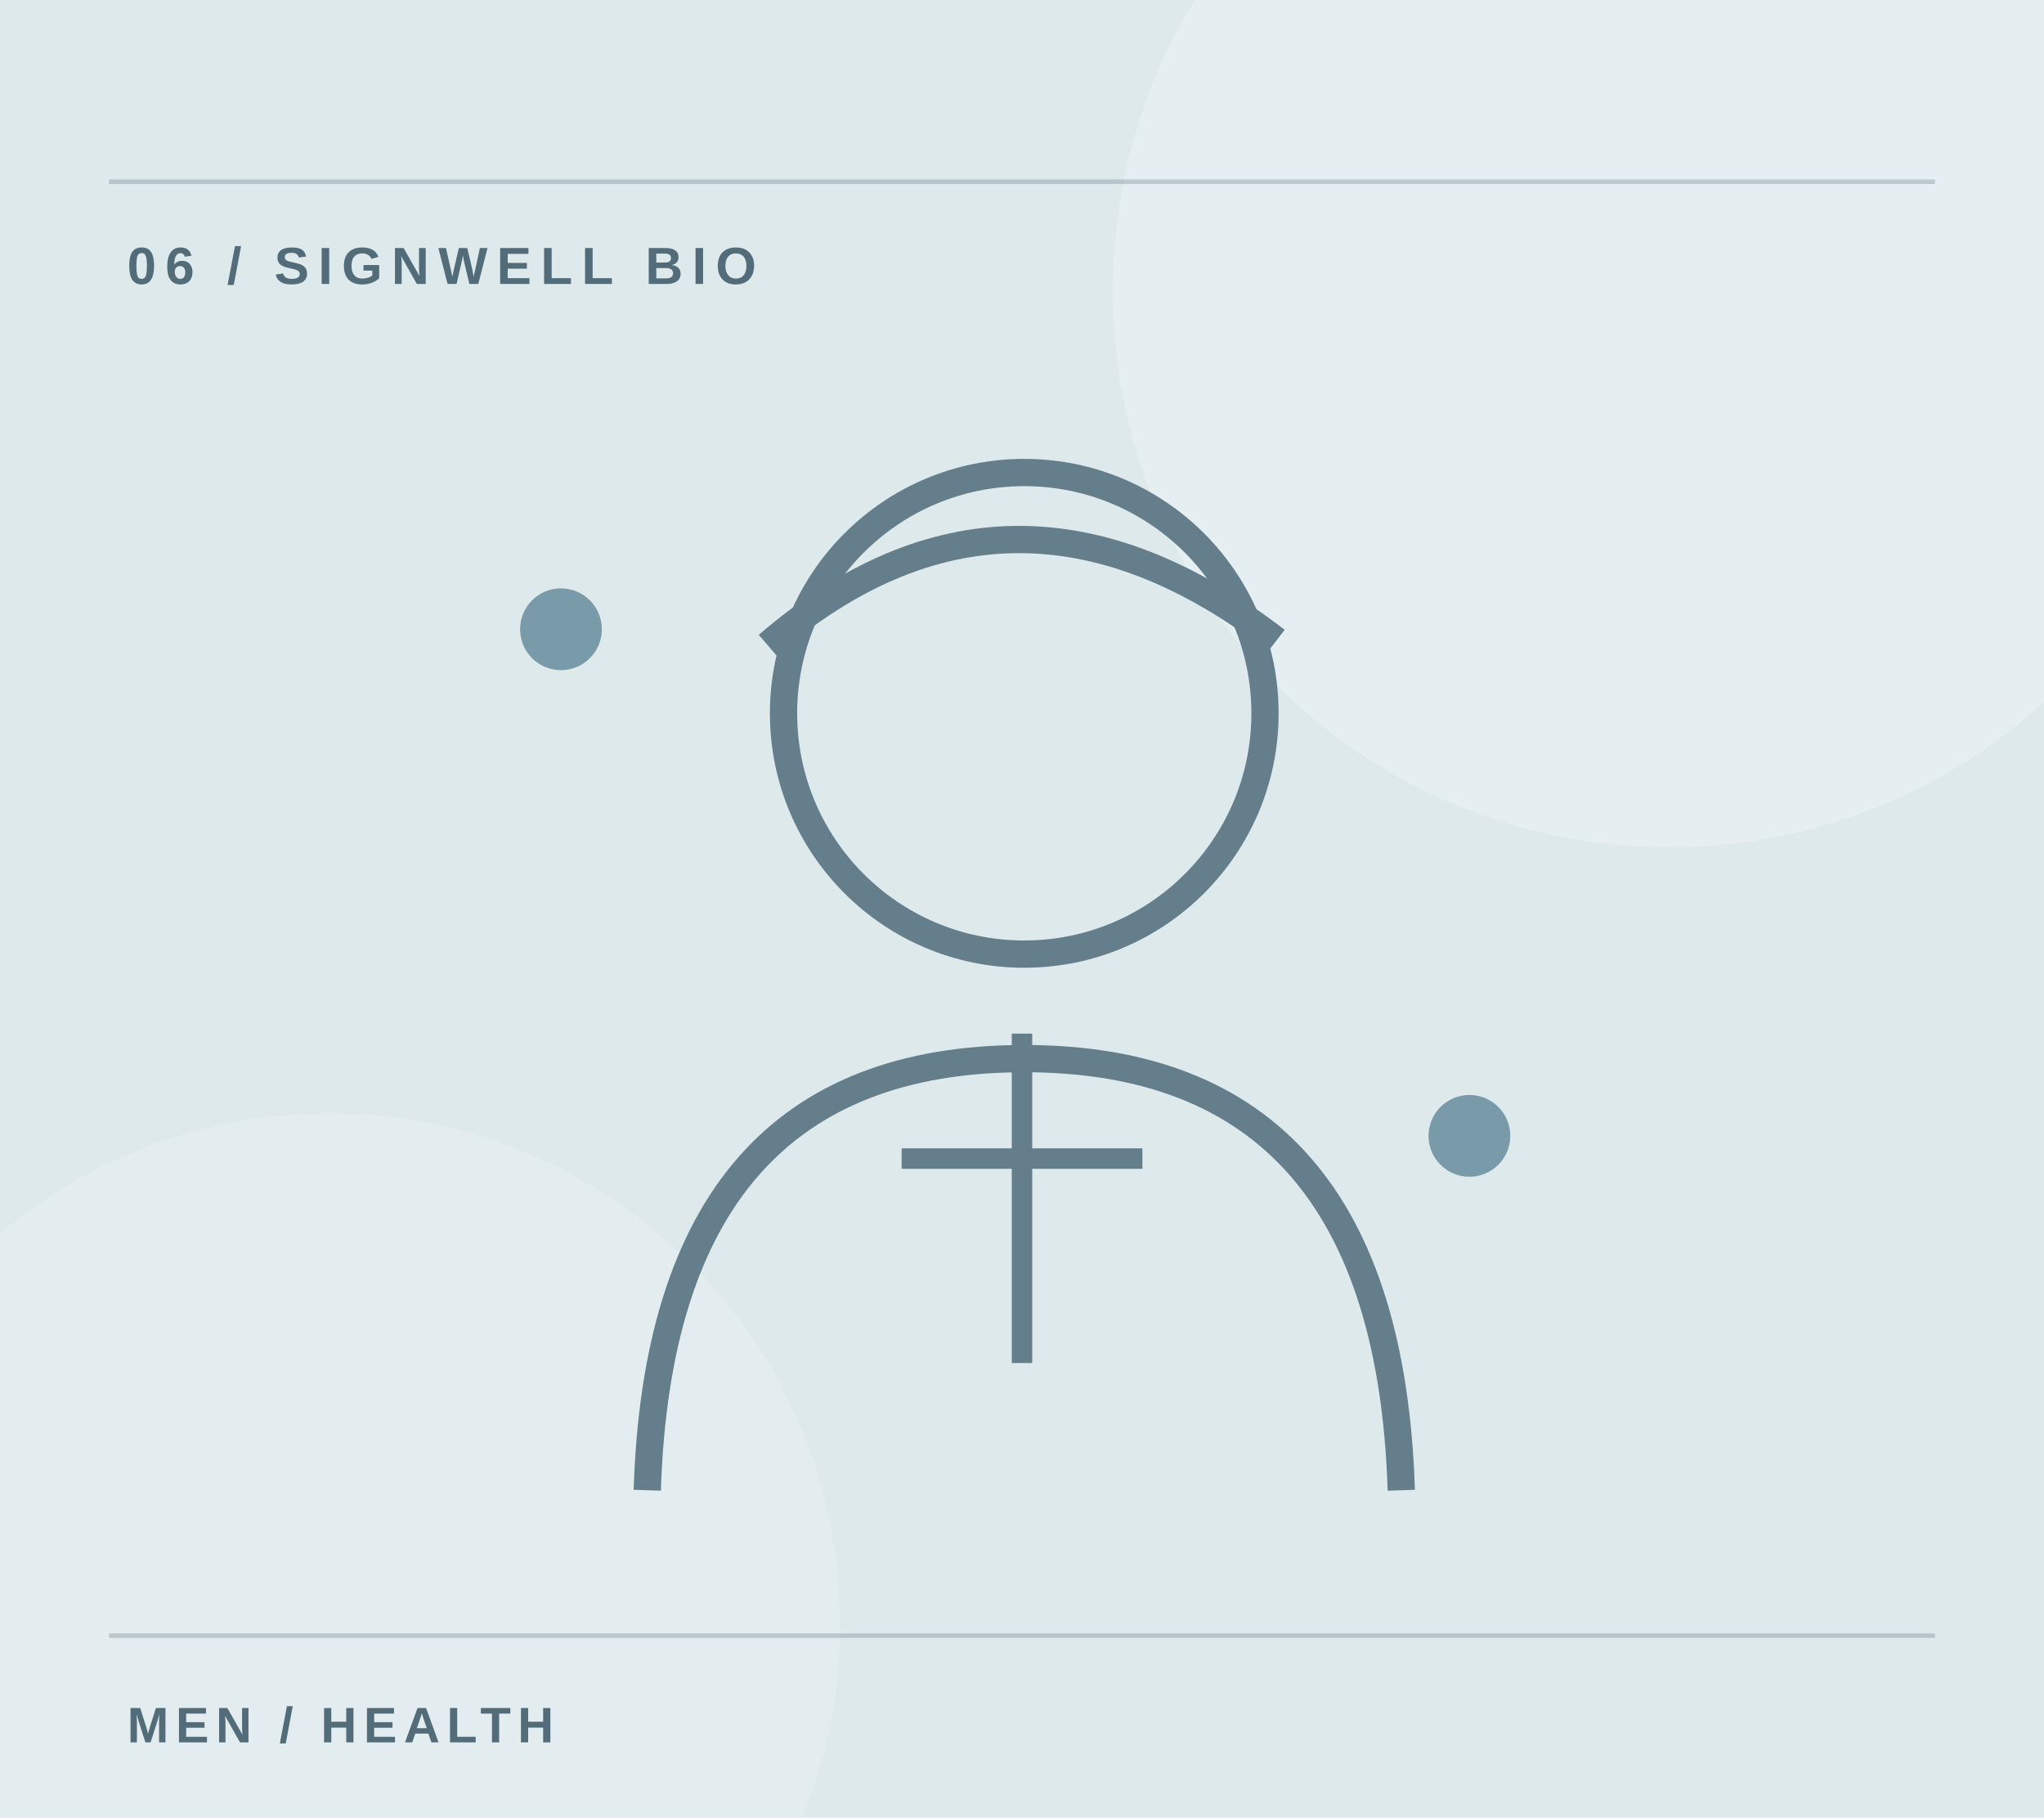
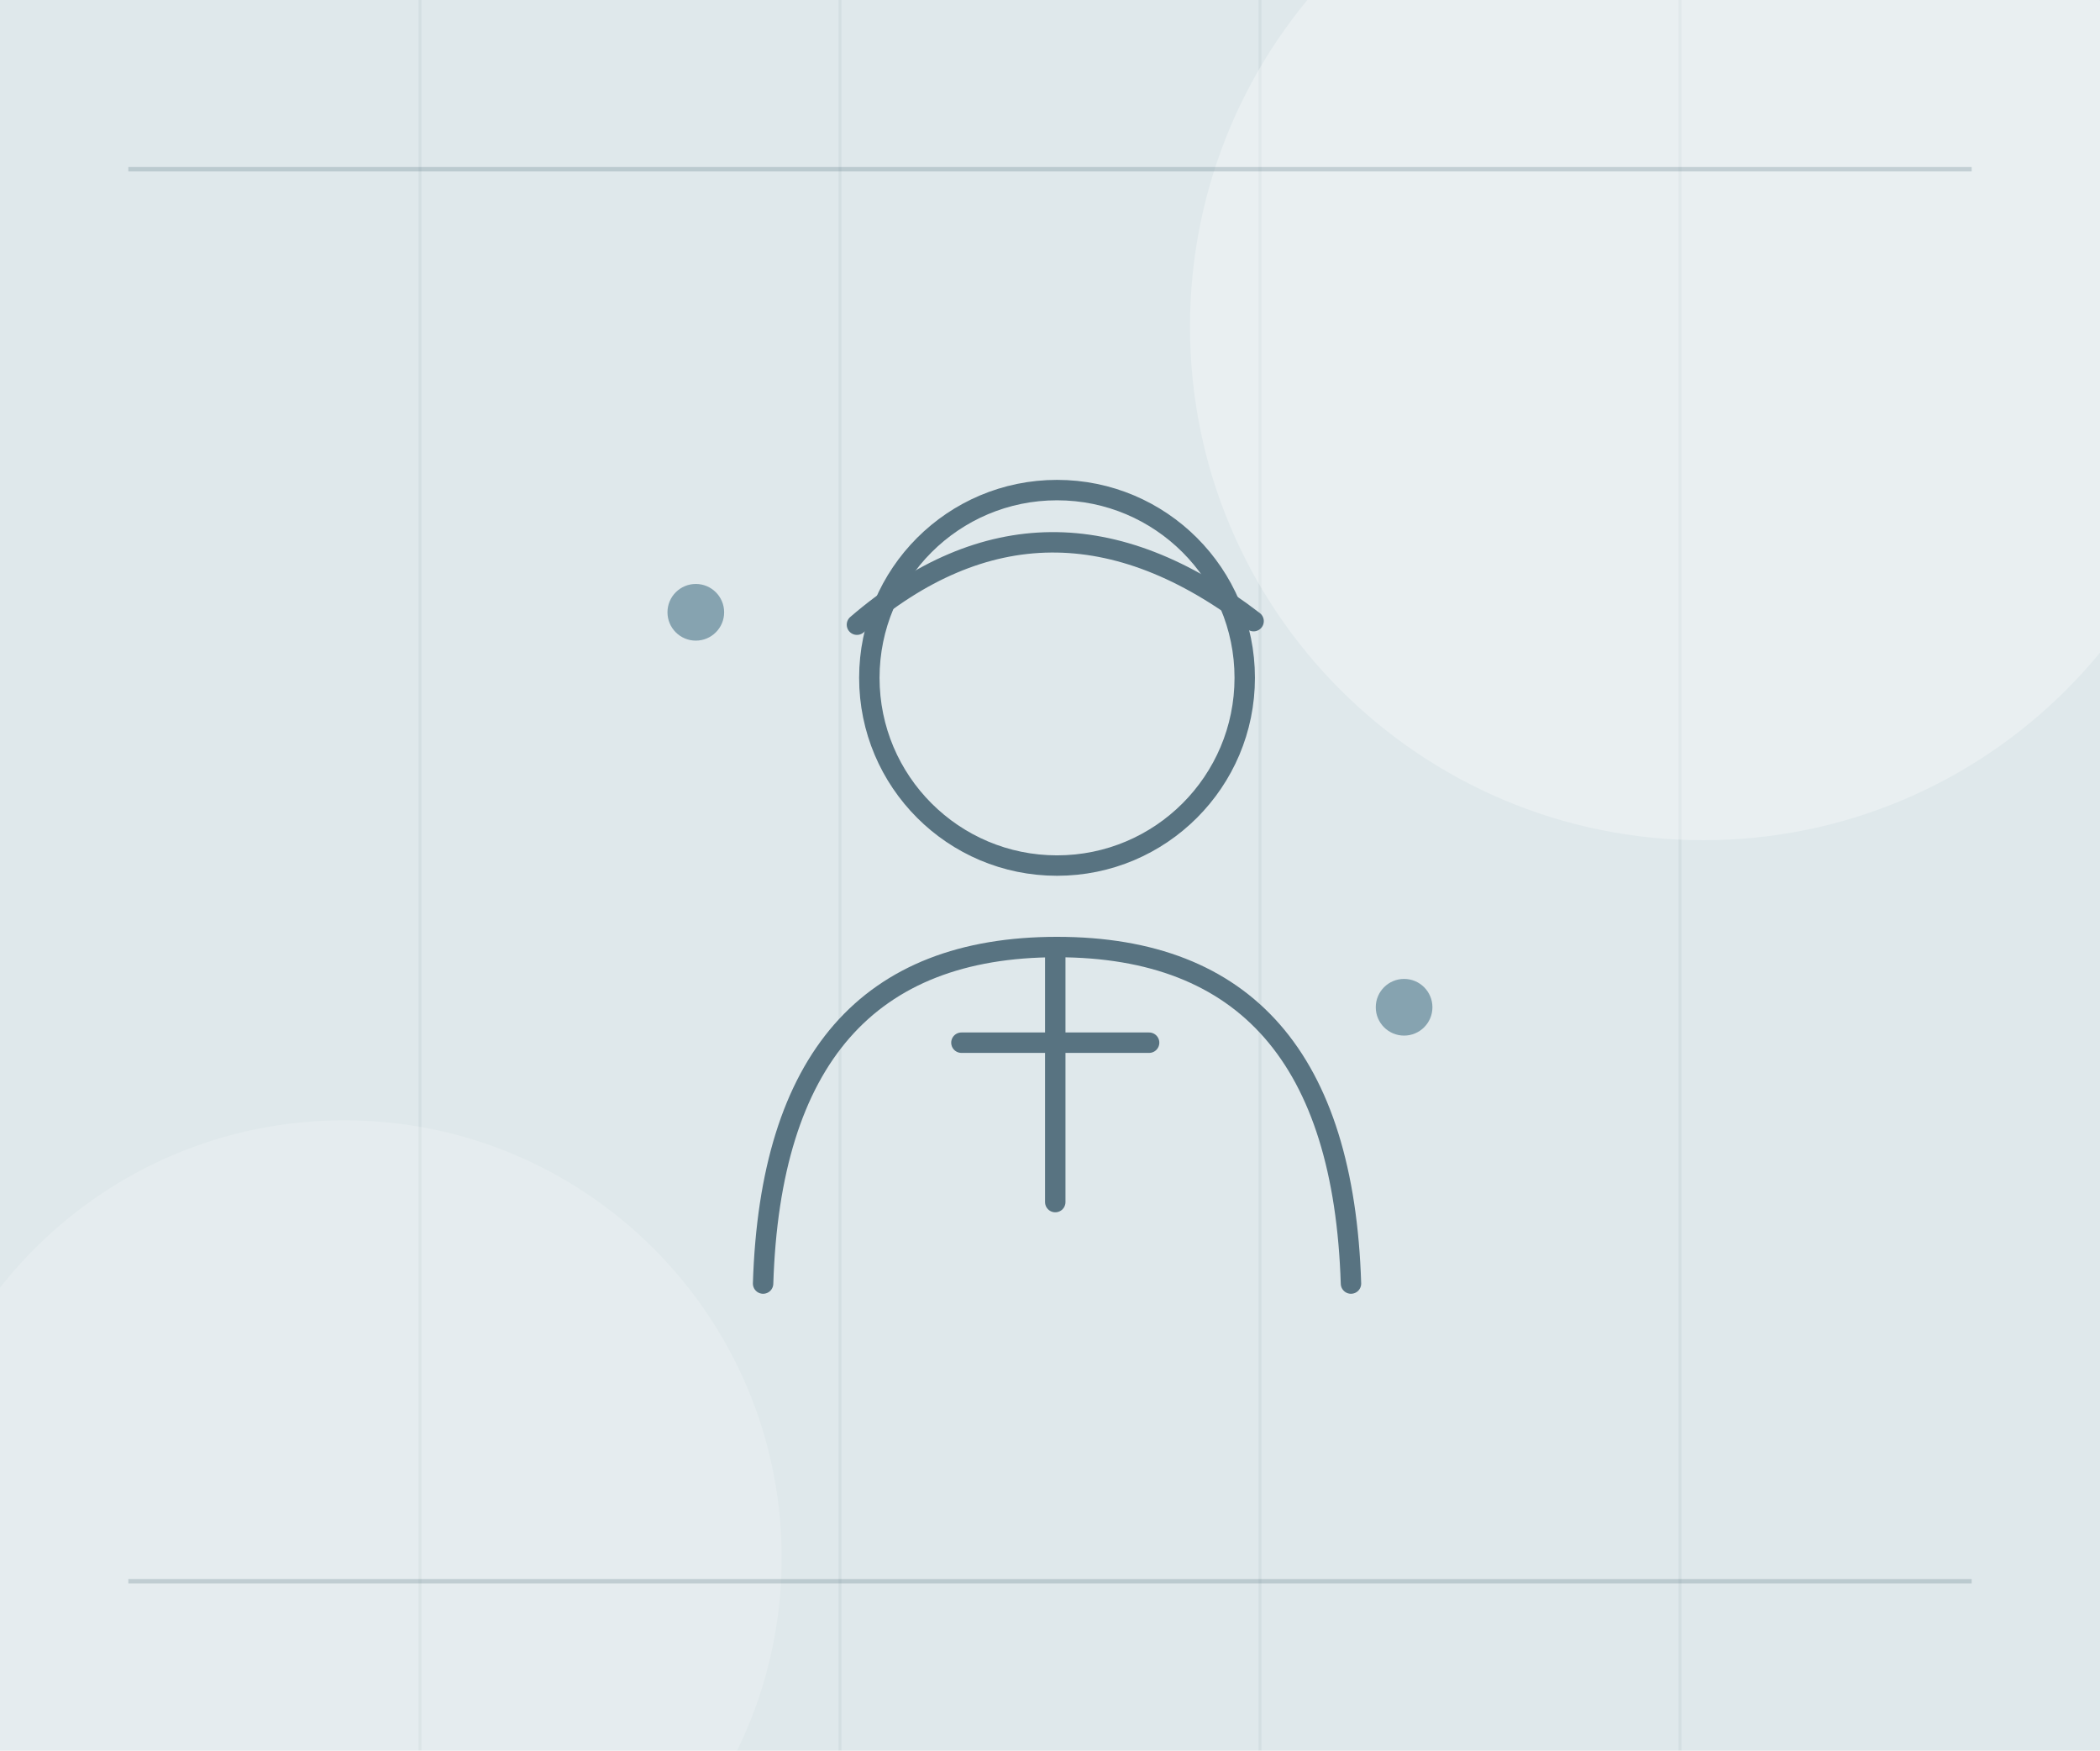
- <svg xmlns="http://www.w3.org/2000/svg" viewBox="0 0 900 800" role="img" aria-label="MEN / HEALTH editorial medical subject illustration">
-   <rect width="900" height="800" fill="#dee9ec" />
-   <circle cx="735" cy="128" r="245" fill="#ffffff" opacity=".22" />
-   <circle cx="145" cy="715" r="225" fill="#ffffff" opacity=".14" />
-   <path d="M48 80h804M48 720h804" stroke="#526c79" stroke-width="2" opacity=".28" />
-   <g transform="translate(0 0)">
-     <g fill="none" stroke="#647e8b" stroke-width="12">
-       <circle cx="451" cy="314" r="106" />
-       <path d="M285 656q6-190 166-190t166 190M338 284q107-92 224-2" />
-       <path d="M397 510h106M450 455v145" stroke-width="9" />
-     </g>
-     <g fill="#799aa9">
-       <circle cx="247" cy="277" r="18" />
-       <circle cx="647" cy="500" r="18" />
-     </g>
+ <svg xmlns="http://www.w3.org/2000/svg" viewBox="0 0 720 600" role="img" aria-label="男性醫學專欄">
+   <rect width="720" height="600" fill="#dfe8eb" />
+   <g stroke="#587381" stroke-opacity=".075" stroke-width="1" fill="none">
+     <path d="M144 0V600" />
+     <path d="M288 0V600" />
+     <path d="M432 0V600" />
+     <path d="M576 0V600" />
  </g>
-   <text x="56" y="125" font-family="Arial,sans-serif" font-size="23" font-weight="700" letter-spacing="4" fill="#526c79">06 / SIGNWELL BIO</text>
-   <text x="56" y="767" font-family="Arial,sans-serif" font-size="22" font-weight="700" letter-spacing="3" fill="#526c79">MEN / HEALTH</text>
+   <circle cx="584" cy="112" r="176" fill="#fff" opacity=".3" />
+   <circle cx="118" cy="534" r="150" fill="#fff" opacity=".18" />
+   <path d="M44 58H676M44 542H676" stroke="#587381" stroke-opacity=".26" stroke-width="1.5" />
+   <g transform="translate(88.61 41.71) scale(0.6071)" fill="none" stroke="#587381" stroke-width="11.53" stroke-linecap="round" stroke-linejoin="round">
+     <circle cx="451" cy="314" r="106" />
+     <path d="M285 656q6-190 166-190t166 190" />
+     <path d="M338 284q107-92 224-2" />
+     <path d="M397 520h106M450 470v140" />
+     <circle cx="247" cy="277" r="16" fill="#86a3b0" stroke="none" />
+     <circle cx="647" cy="500" r="16" fill="#86a3b0" stroke="none" />
+   </g>
</svg>
